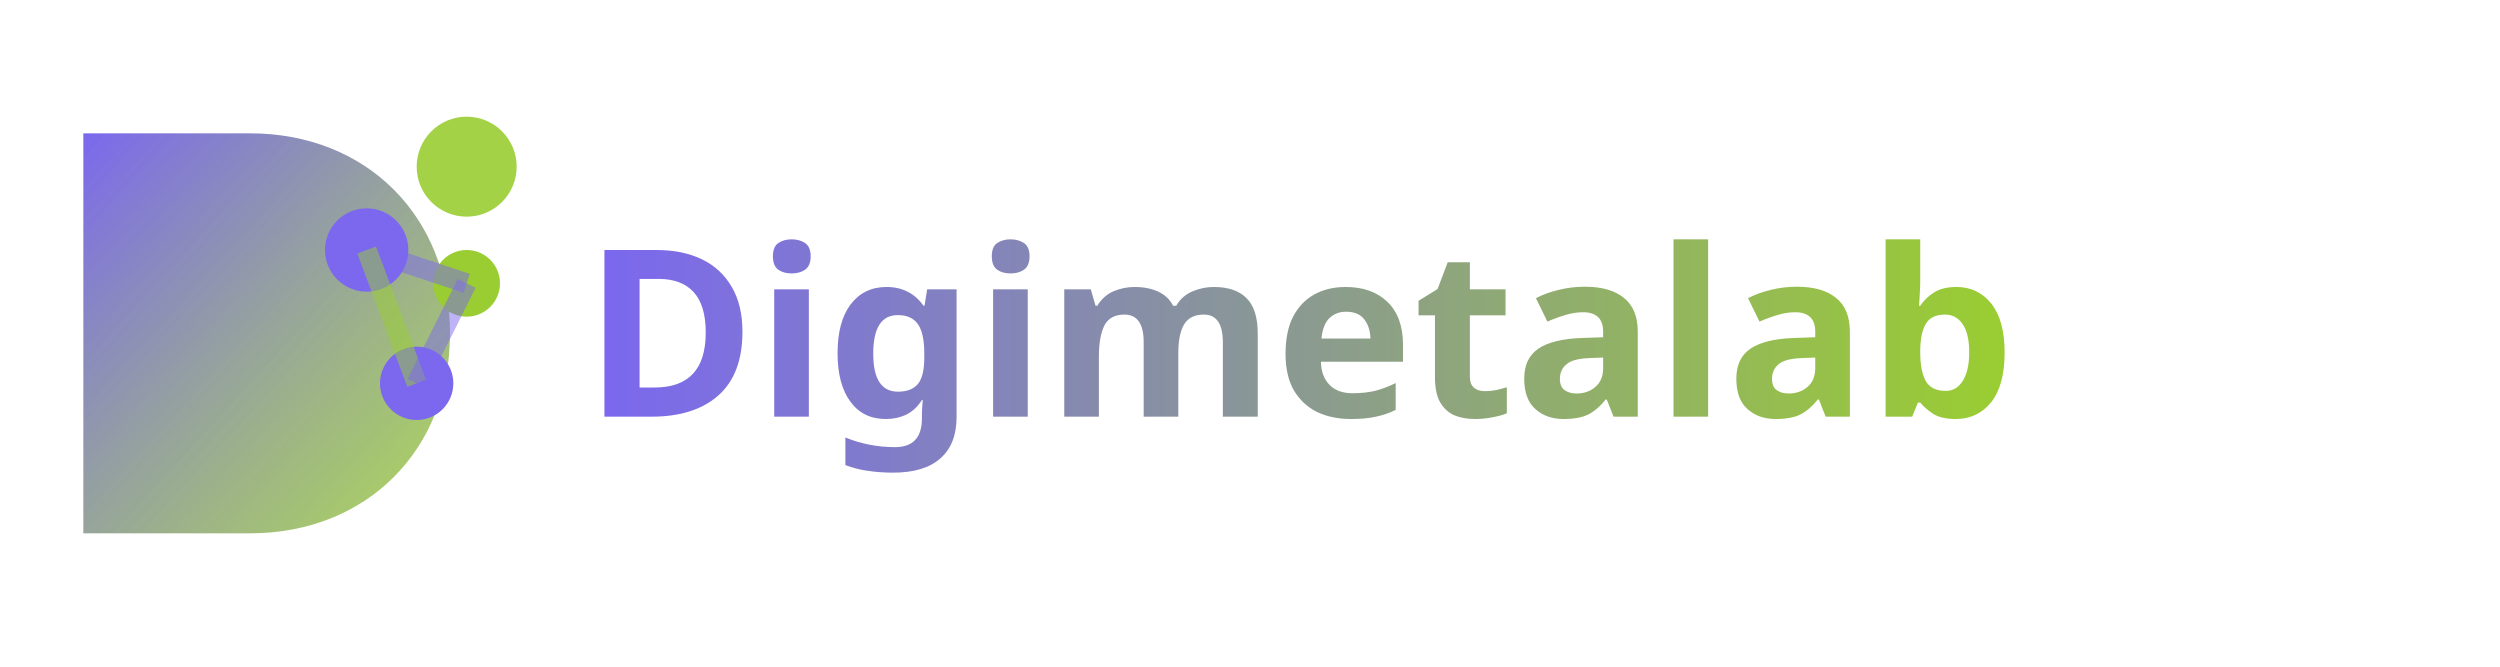
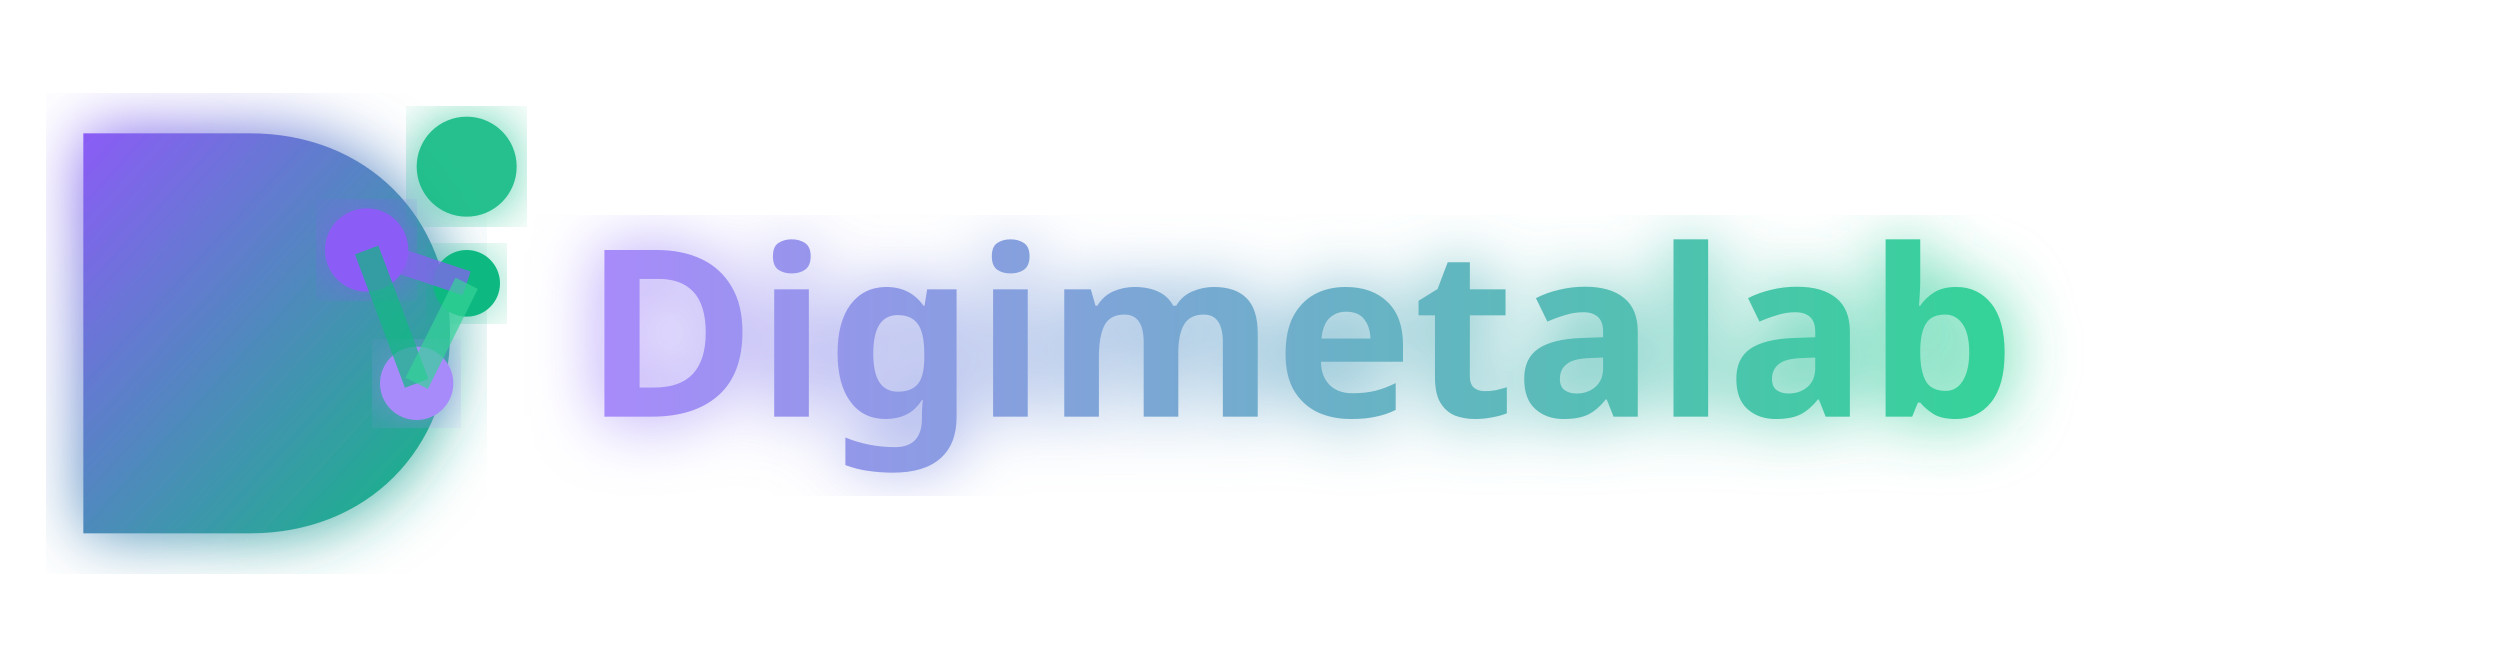
<svg xmlns="http://www.w3.org/2000/svg" width="150" height="40" viewBox="0 0 150 40" fill="none">
-   <path d="M5 8 L5 32 L15 32 C22 32 27 27 27 20 C27 13 22 8 15 8 L5 8 Z" fill="url(#logoGrad)" />
-   <circle cx="28" cy="10" r="3" fill="#9ACD32" opacity="0.9" />
-   <circle cx="22" cy="15" r="2.5" fill="#7B68EE" />
-   <circle cx="28" cy="17" r="2" fill="#9ACD32" />
-   <circle cx="25" cy="23" r="2.2" fill="#7B68EE" />
-   <line x1="22" y1="15" x2="28" y2="17" stroke="#7B68EE" stroke-width="1.2" opacity="0.5" />
-   <line x1="22" y1="15" x2="25" y2="23" stroke="#9ACD32" stroke-width="1.2" opacity="0.5" />
-   <line x1="28" y1="17" x2="25" y2="23" stroke="#7B68EE" stroke-width="1.2" opacity="0.5" />
-   <text x="35" y="25" font-family="'Poppins', sans-serif" font-size="14" font-weight="700" fill="url(#textGrad)">Digimetalab</text>
  <defs>
    <linearGradient id="logoGrad" x1="0%" y1="0%" x2="100%" y2="100%">
-       <stop offset="0%" style="stop-color:#7B68EE;stop-opacity:1" />
-       <stop offset="100%" style="stop-color:#9ACD32;stop-opacity:0.8" />
+       <stop offset="0%" style="stop-color:#8B5CF6;stop-opacity:1" />
+       <stop offset="100%" style="stop-color:#10B981;stop-opacity:1" />
    </linearGradient>
    <linearGradient id="textGrad" x1="0%" y1="0%" x2="100%" y2="0%">
-       <stop offset="0%" style="stop-color:#7B68EE;stop-opacity:1" />
-       <stop offset="100%" style="stop-color:#9ACD32;stop-opacity:1" />
+       <stop offset="0%" style="stop-color:#A78BFA;stop-opacity:1" />
+       <stop offset="100%" style="stop-color:#34D399;stop-opacity:1" />
    </linearGradient>
+     <filter id="glow">
+       <feGaussianBlur stdDeviation="2" result="coloredBlur" />
+       <feMerge>
+         <feMergeNode in="coloredBlur" />
+         <feMergeNode in="SourceGraphic" />
+       </feMerge>
+     </filter>
  </defs>
+   <path d="M5 8 L5 32 L15 32 C22 32 27 27 27 20 C27 13 22 8 15 8 L5 8 Z" fill="url(#logoGrad)" filter="url(#glow)" />
+   <circle cx="28" cy="10" r="3" fill="#10B981" opacity="0.9" filter="url(#glow)" />
+   <circle cx="22" cy="15" r="2.5" fill="#8B5CF6" filter="url(#glow)" />
+   <circle cx="28" cy="17" r="2" fill="#10B981" filter="url(#glow)" />
+   <circle cx="25" cy="23" r="2.2" fill="#A78BFA" filter="url(#glow)" />
+   <line x1="22" y1="15" x2="28" y2="17" stroke="#8B5CF6" stroke-width="1.5" opacity="0.7" />
+   <line x1="22" y1="15" x2="25" y2="23" stroke="#10B981" stroke-width="1.5" opacity="0.7" />
+   <line x1="28" y1="17" x2="25" y2="23" stroke="#34D399" stroke-width="1.5" opacity="0.7" />
+   <text x="35" y="25" font-family="'Poppins', sans-serif" font-size="14" font-weight="700" fill="url(#textGrad)" filter="url(#glow)">Digimetalab</text>
</svg>
